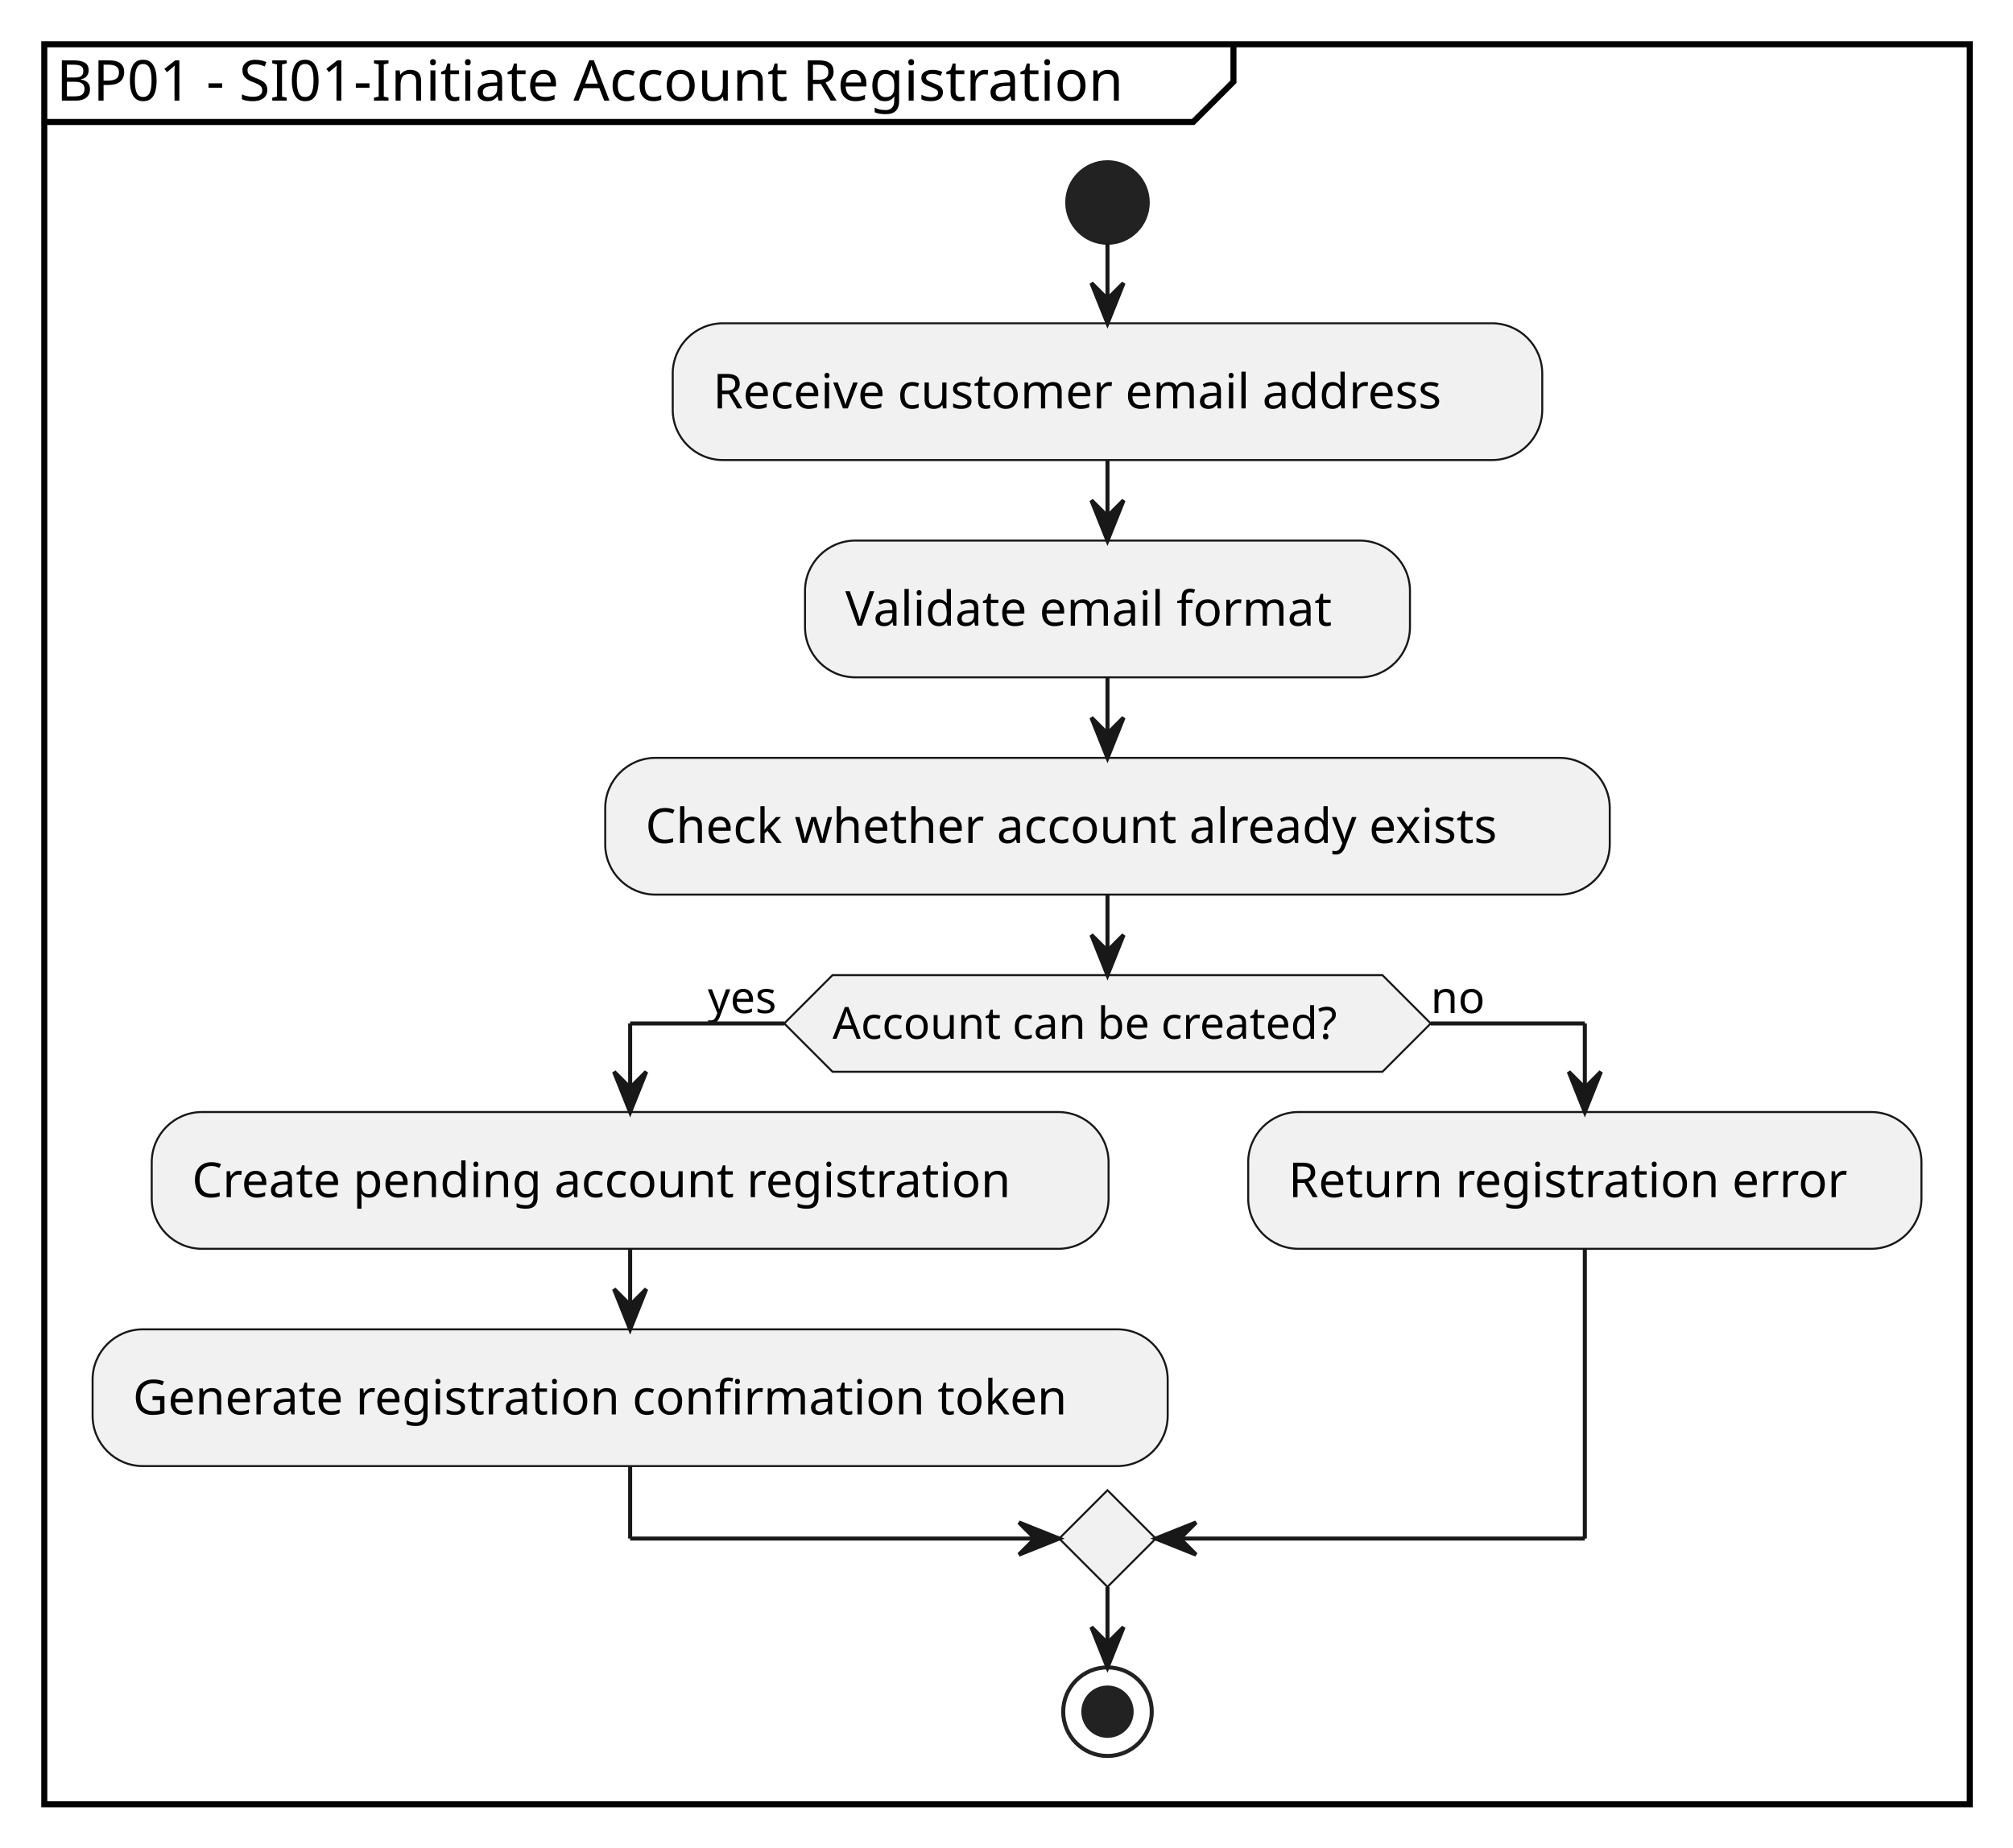
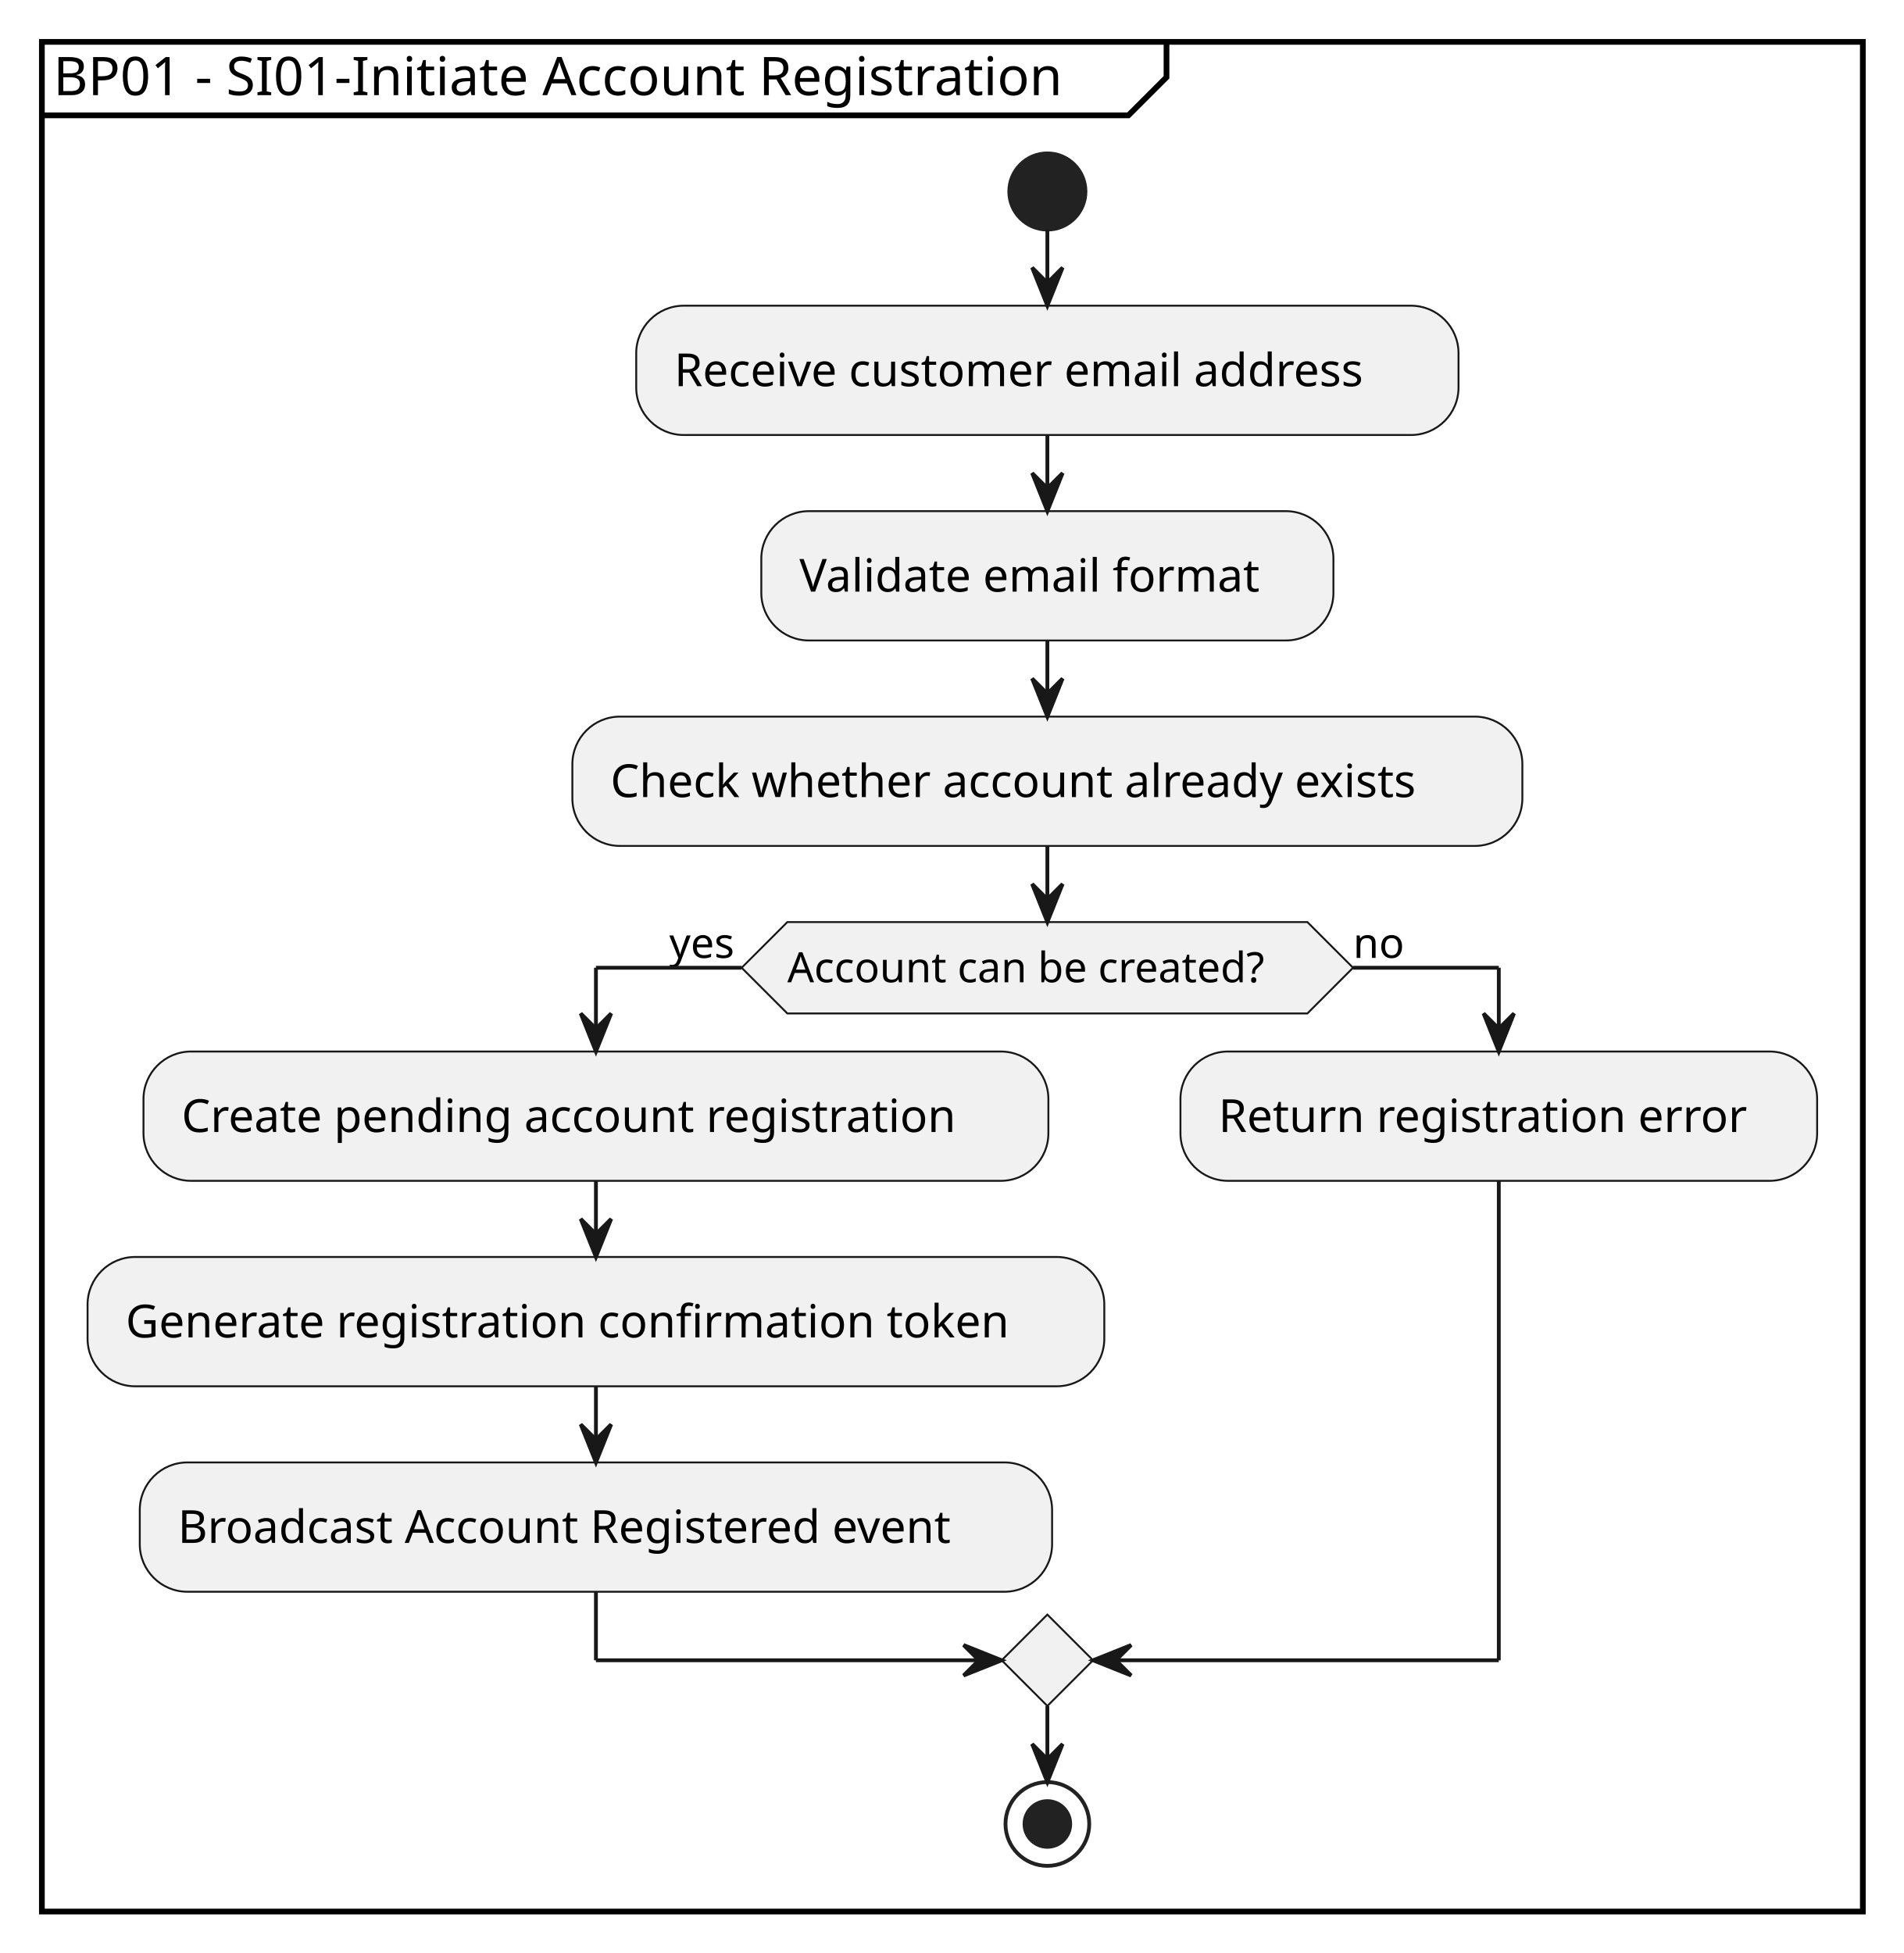
- <svg xmlns="http://www.w3.org/2000/svg" contentStyleType="text/css" data-diagram-type="ACTIVITY" height="459px" preserveAspectRatio="none" style="width:500px;height:459px;background:#FFFFFF;" version="1.1" viewBox="0 0 500 459" width="500px" zoomAndPan="magnify">
+ <svg xmlns="http://www.w3.org/2000/svg" contentStyleType="text/css" data-diagram-type="ACTIVITY" height="513px" preserveAspectRatio="none" style="width:500px;height:513px;background:#FFFFFF;" version="1.1" viewBox="0 0 500 513" width="500px" zoomAndPan="magnify">
  <defs />
  <g>
-     <rect fill="none" height="437.141" style="stroke:#000000;stroke-width:1.5;" width="478.26" x="11" y="11" />
+     <rect fill="none" height="491.109" style="stroke:#000000;stroke-width:1.5;" width="478.26" x="11" y="11" />
    <path d="M306.373,11 L306.373,20.297 L296.373,30.297 L11,30.297" fill="none" style="stroke:#000000;stroke-width:1.5;" />
    <text fill="#000000" font-family="sans-serif" font-size="14" lengthAdjust="spacing" textLength="285.373" x="14" y="24.995">BP01 - SI01-Initiate Account Registration</text>
    <ellipse cx="275.084" cy="50.297" fill="#222222" rx="10" ry="10" style="stroke:#222222;stroke-width:1;" />
    <rect fill="#F1F1F1" height="33.969" rx="12.5" ry="12.5" style="stroke:#181818;stroke-width:0.5;" width="215.973" x="167.097" y="80.297" />
    <text fill="#000000" font-family="sans-serif" font-size="12" lengthAdjust="spacing" textLength="195.973" x="177.097" y="101.436">Receive customer email address</text>
    <rect fill="#F1F1F1" height="33.969" rx="12.5" ry="12.5" style="stroke:#181818;stroke-width:0.5;" width="150.26" x="199.954" y="134.266" />
    <text fill="#000000" font-family="sans-serif" font-size="12" lengthAdjust="spacing" textLength="130.26" x="209.954" y="155.404">Validate email format</text>
    <rect fill="#F1F1F1" height="33.969" rx="12.5" ry="12.5" style="stroke:#181818;stroke-width:0.5;" width="249.512" x="150.328" y="188.234" />
    <text fill="#000000" font-family="sans-serif" font-size="12" lengthAdjust="spacing" textLength="229.512" x="160.328" y="209.373">Check whether account already exists</text>
    <polygon fill="#F1F1F1" points="206.79,242.203,343.377,242.203,355.377,254.203,343.377,266.203,206.79,266.203,194.79,254.203,206.79,242.203" style="stroke:#181818;stroke-width:0.5;" />
    <text fill="#000000" font-family="sans-serif" font-size="11" lengthAdjust="spacing" textLength="136.587" x="206.79" y="258.011">Account can be created?</text>
    <text fill="#000000" font-family="sans-serif" font-size="11" lengthAdjust="spacing" textLength="19.008" x="175.782" y="251.609">yes</text>
    <text fill="#000000" font-family="sans-serif" font-size="11" lengthAdjust="spacing" textLength="13.702" x="355.377" y="251.609">no</text>
    <rect fill="#F1F1F1" height="33.969" rx="12.5" ry="12.5" style="stroke:#181818;stroke-width:0.5;" width="237.664" x="37.687" y="276.203" />
    <text fill="#000000" font-family="sans-serif" font-size="12" lengthAdjust="spacing" textLength="217.664" x="47.687" y="297.342">Create pending account registration</text>
    <rect fill="#F1F1F1" height="33.969" rx="12.5" ry="12.5" style="stroke:#181818;stroke-width:0.5;" width="267.037" x="23" y="330.172" />
    <text fill="#000000" font-family="sans-serif" font-size="12" lengthAdjust="spacing" textLength="247.037" x="33" y="351.31">Generate registration confirmation token</text>
+     <rect fill="#F1F1F1" height="33.969" rx="12.5" ry="12.5" style="stroke:#181818;stroke-width:0.5;" width="239.615" x="36.711" y="384.141" />
+     <text fill="#000000" font-family="sans-serif" font-size="12" lengthAdjust="spacing" textLength="219.615" x="46.711" y="405.279">Broadcast Account Registered event</text>
    <rect fill="#F1F1F1" height="33.969" rx="12.5" ry="12.5" style="stroke:#181818;stroke-width:0.5;" width="167.223" x="310.037" y="276.203" />
    <text fill="#000000" font-family="sans-serif" font-size="12" lengthAdjust="spacing" textLength="147.223" x="320.037" y="297.342">Return registration error</text>
-     <polygon fill="#F1F1F1" points="275.084,370.141,287.084,382.141,275.084,394.141,263.084,382.141,275.084,370.141" style="stroke:#181818;stroke-width:0.5;" />
-     <ellipse cx="275.084" cy="425.141" fill="none" rx="11" ry="11" style="stroke:#222222;stroke-width:1;" />
-     <ellipse cx="275.084" cy="425.141" fill="#222222" rx="6" ry="6" style="stroke:#222222;stroke-width:1;" />
+     <polygon fill="#F1F1F1" points="275.084,424.109,287.084,436.109,275.084,448.109,263.084,436.109,275.084,424.109" style="stroke:#181818;stroke-width:0.5;" />
+     <ellipse cx="275.084" cy="479.109" fill="none" rx="11" ry="11" style="stroke:#222222;stroke-width:1;" />
+     <ellipse cx="275.084" cy="479.109" fill="#222222" rx="6" ry="6" style="stroke:#222222;stroke-width:1;" />
    <line style="stroke:#181818;stroke-width:1;" x1="275.084" x2="275.084" y1="60.297" y2="80.297" />
    <polygon fill="#181818" points="271.084,70.297,275.084,80.297,279.084,70.297,275.084,74.297" style="stroke:#181818;stroke-width:1;" />
    <line style="stroke:#181818;stroke-width:1;" x1="275.084" x2="275.084" y1="114.266" y2="134.266" />
    <polygon fill="#181818" points="271.084,124.266,275.084,134.266,279.084,124.266,275.084,128.266" style="stroke:#181818;stroke-width:1;" />
    <line style="stroke:#181818;stroke-width:1;" x1="275.084" x2="275.084" y1="168.234" y2="188.234" />
    <polygon fill="#181818" points="271.084,178.234,275.084,188.234,279.084,178.234,275.084,182.234" style="stroke:#181818;stroke-width:1;" />
    <line style="stroke:#181818;stroke-width:1;" x1="156.519" x2="156.519" y1="310.172" y2="330.172" />
    <polygon fill="#181818" points="152.519,320.172,156.519,330.172,160.519,320.172,156.519,324.172" style="stroke:#181818;stroke-width:1;" />
+     <line style="stroke:#181818;stroke-width:1;" x1="156.519" x2="156.519" y1="364.141" y2="384.141" />
+     <polygon fill="#181818" points="152.519,374.141,156.519,384.141,160.519,374.141,156.519,378.141" style="stroke:#181818;stroke-width:1;" />
    <line style="stroke:#181818;stroke-width:1;" x1="194.79" x2="156.519" y1="254.203" y2="254.203" />
    <line style="stroke:#181818;stroke-width:1;" x1="156.519" x2="156.519" y1="254.203" y2="276.203" />
    <polygon fill="#181818" points="152.519,266.203,156.519,276.203,160.519,266.203,156.519,270.203" style="stroke:#181818;stroke-width:1;" />
    <line style="stroke:#181818;stroke-width:1;" x1="355.377" x2="393.648" y1="254.203" y2="254.203" />
    <line style="stroke:#181818;stroke-width:1;" x1="393.648" x2="393.648" y1="254.203" y2="276.203" />
    <polygon fill="#181818" points="389.648,266.203,393.648,276.203,397.648,266.203,393.648,270.203" style="stroke:#181818;stroke-width:1;" />
-     <line style="stroke:#181818;stroke-width:1;" x1="156.519" x2="156.519" y1="364.141" y2="382.141" />
-     <line style="stroke:#181818;stroke-width:1;" x1="156.519" x2="263.084" y1="382.141" y2="382.141" />
-     <polygon fill="#181818" points="253.083,378.141,263.084,382.141,253.083,386.141,257.084,382.141" style="stroke:#181818;stroke-width:1;" />
-     <line style="stroke:#181818;stroke-width:1;" x1="393.648" x2="393.648" y1="310.172" y2="382.141" />
-     <line style="stroke:#181818;stroke-width:1;" x1="393.648" x2="287.084" y1="382.141" y2="382.141" />
-     <polygon fill="#181818" points="297.084,378.141,287.084,382.141,297.084,386.141,293.084,382.141" style="stroke:#181818;stroke-width:1;" />
+     <line style="stroke:#181818;stroke-width:1;" x1="156.519" x2="156.519" y1="418.109" y2="436.109" />
+     <line style="stroke:#181818;stroke-width:1;" x1="156.519" x2="263.084" y1="436.109" y2="436.109" />
+     <polygon fill="#181818" points="253.083,432.109,263.084,436.109,253.083,440.109,257.084,436.109" style="stroke:#181818;stroke-width:1;" />
+     <line style="stroke:#181818;stroke-width:1;" x1="393.648" x2="393.648" y1="310.172" y2="436.109" />
+     <line style="stroke:#181818;stroke-width:1;" x1="393.648" x2="287.084" y1="436.109" y2="436.109" />
+     <polygon fill="#181818" points="297.084,432.109,287.084,436.109,297.084,440.109,293.084,436.109" style="stroke:#181818;stroke-width:1;" />
    <line style="stroke:#181818;stroke-width:1;" x1="275.084" x2="275.084" y1="222.203" y2="242.203" />
    <polygon fill="#181818" points="271.084,232.203,275.084,242.203,279.084,232.203,275.084,236.203" style="stroke:#181818;stroke-width:1;" />
-     <line style="stroke:#181818;stroke-width:1;" x1="275.084" x2="275.084" y1="394.141" y2="414.141" />
-     <polygon fill="#181818" points="271.084,404.141,275.084,414.141,279.084,404.141,275.084,408.141" style="stroke:#181818;stroke-width:1;" />
+     <line style="stroke:#181818;stroke-width:1;" x1="275.084" x2="275.084" y1="448.109" y2="468.109" />
+     <polygon fill="#181818" points="271.084,458.109,275.084,468.109,279.084,458.109,275.084,462.109" style="stroke:#181818;stroke-width:1;" />
  </g>
</svg>
